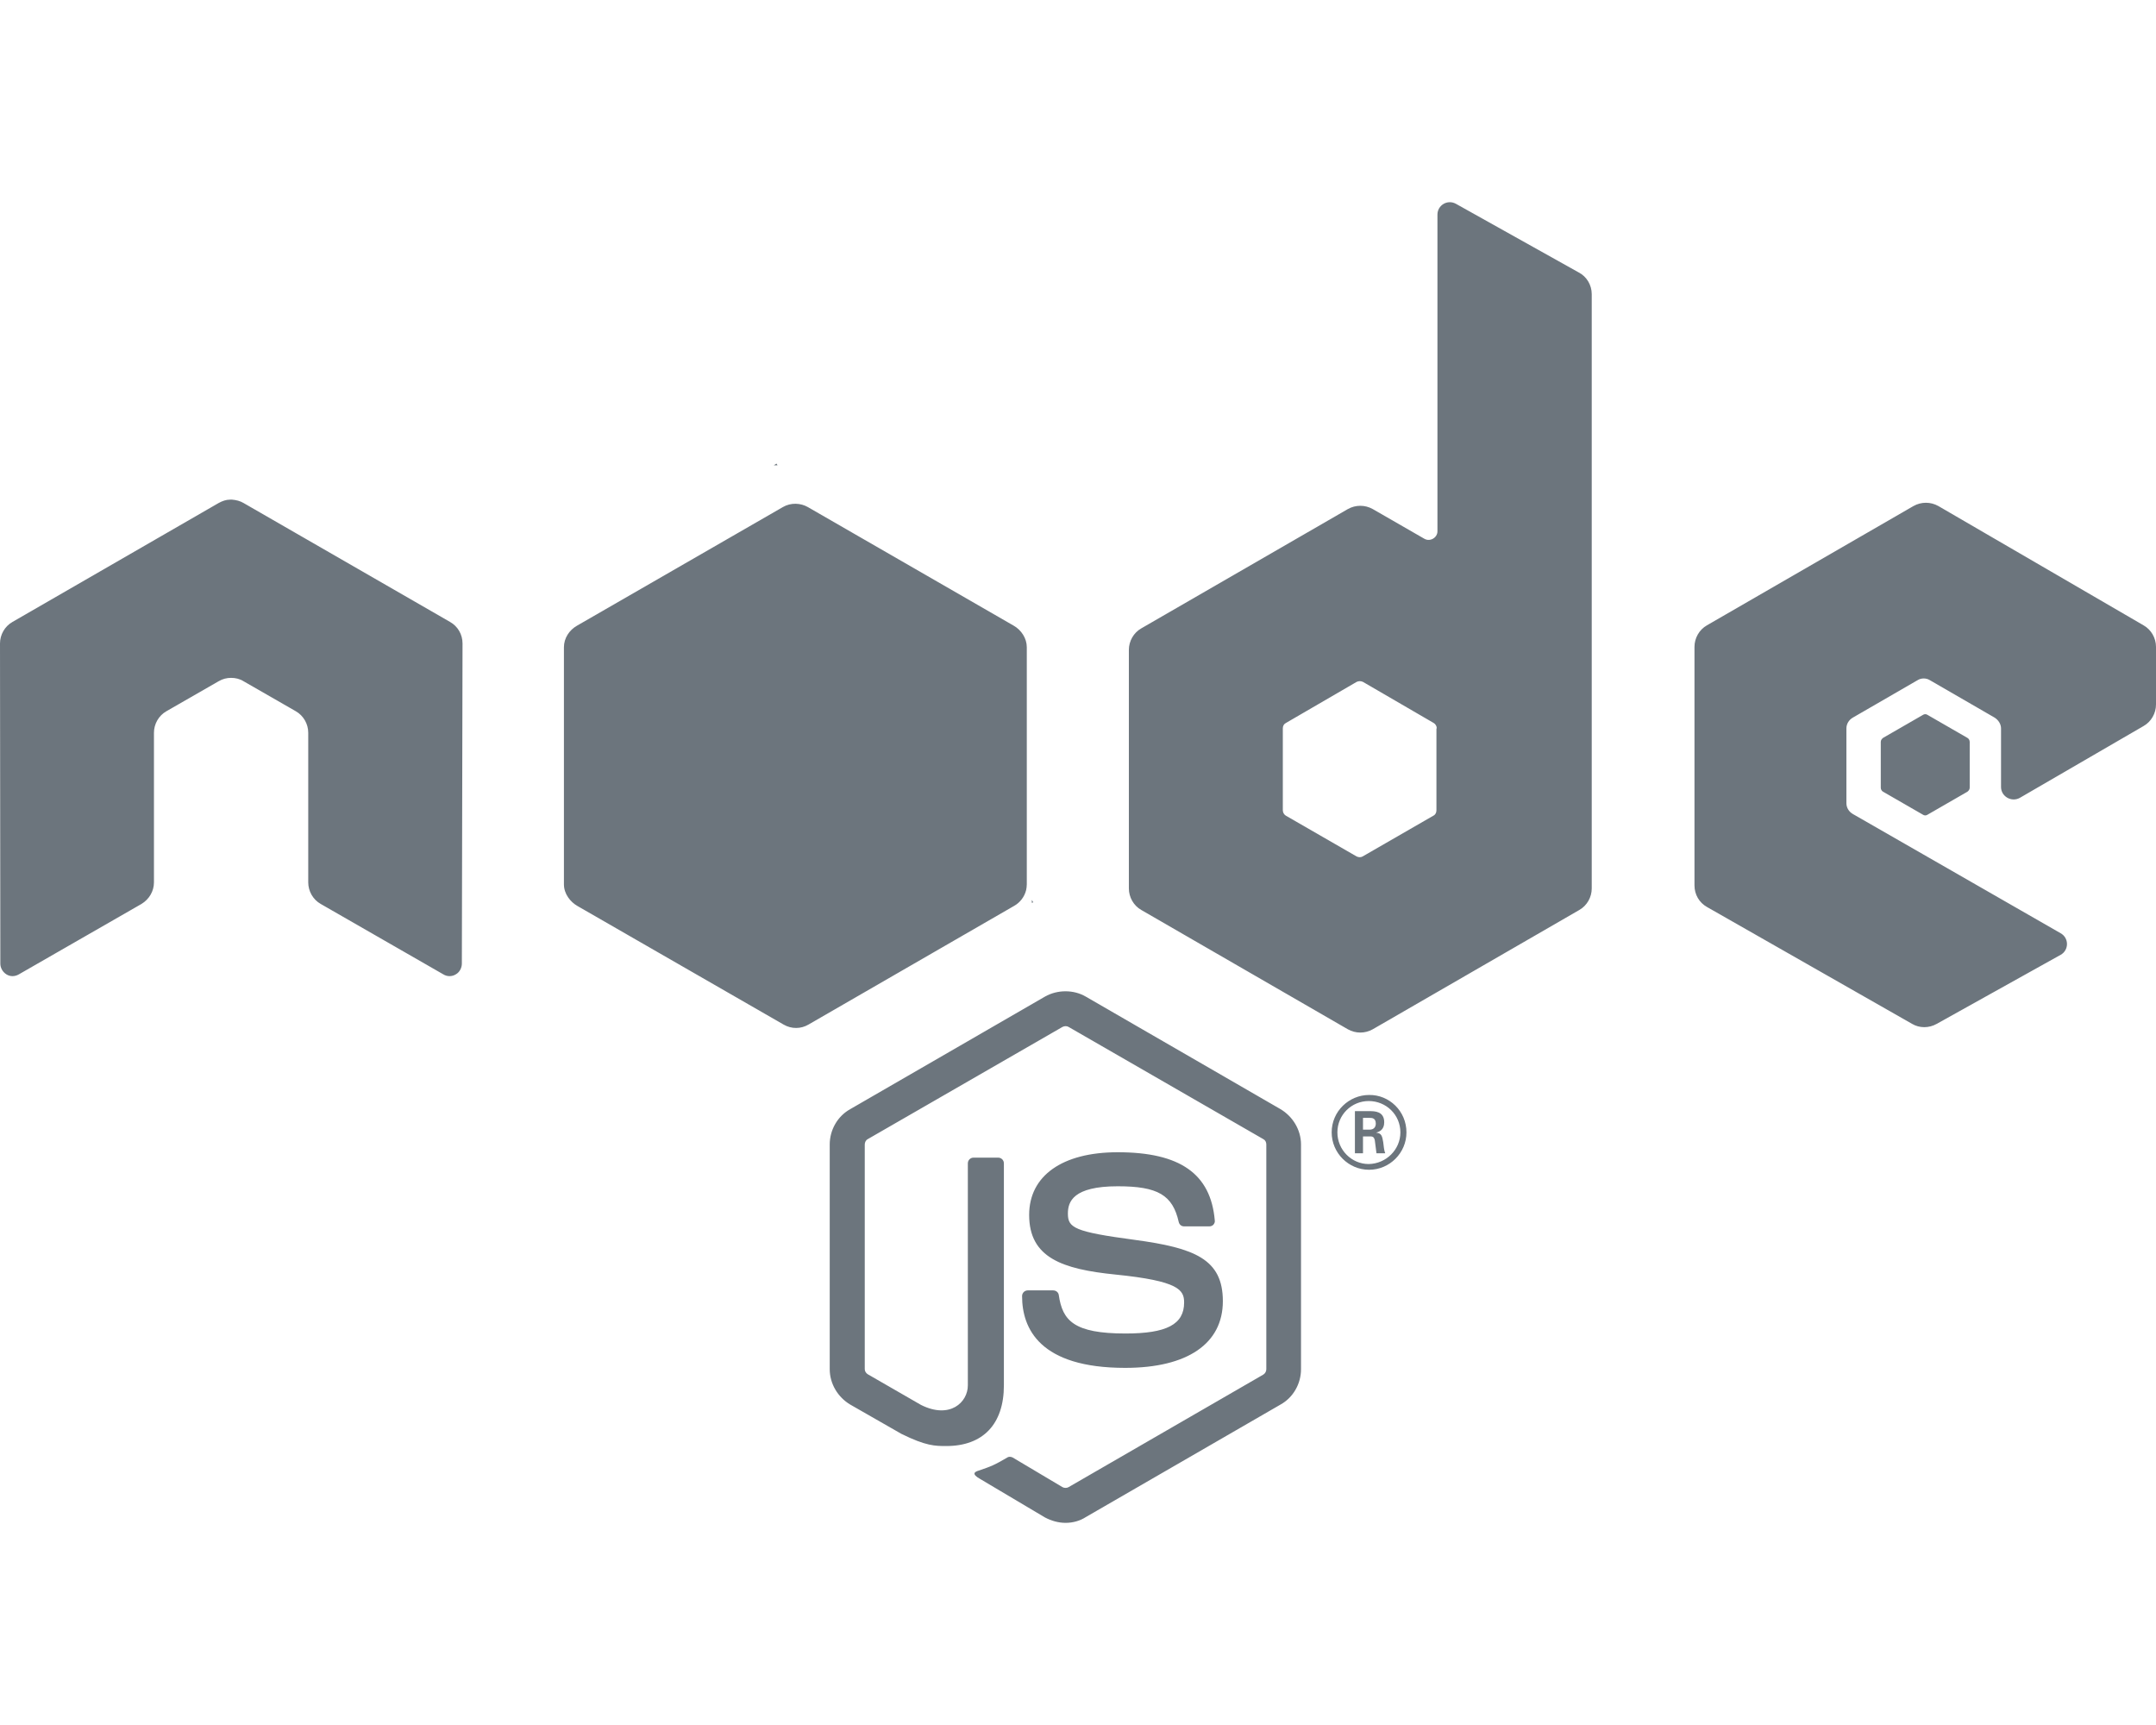
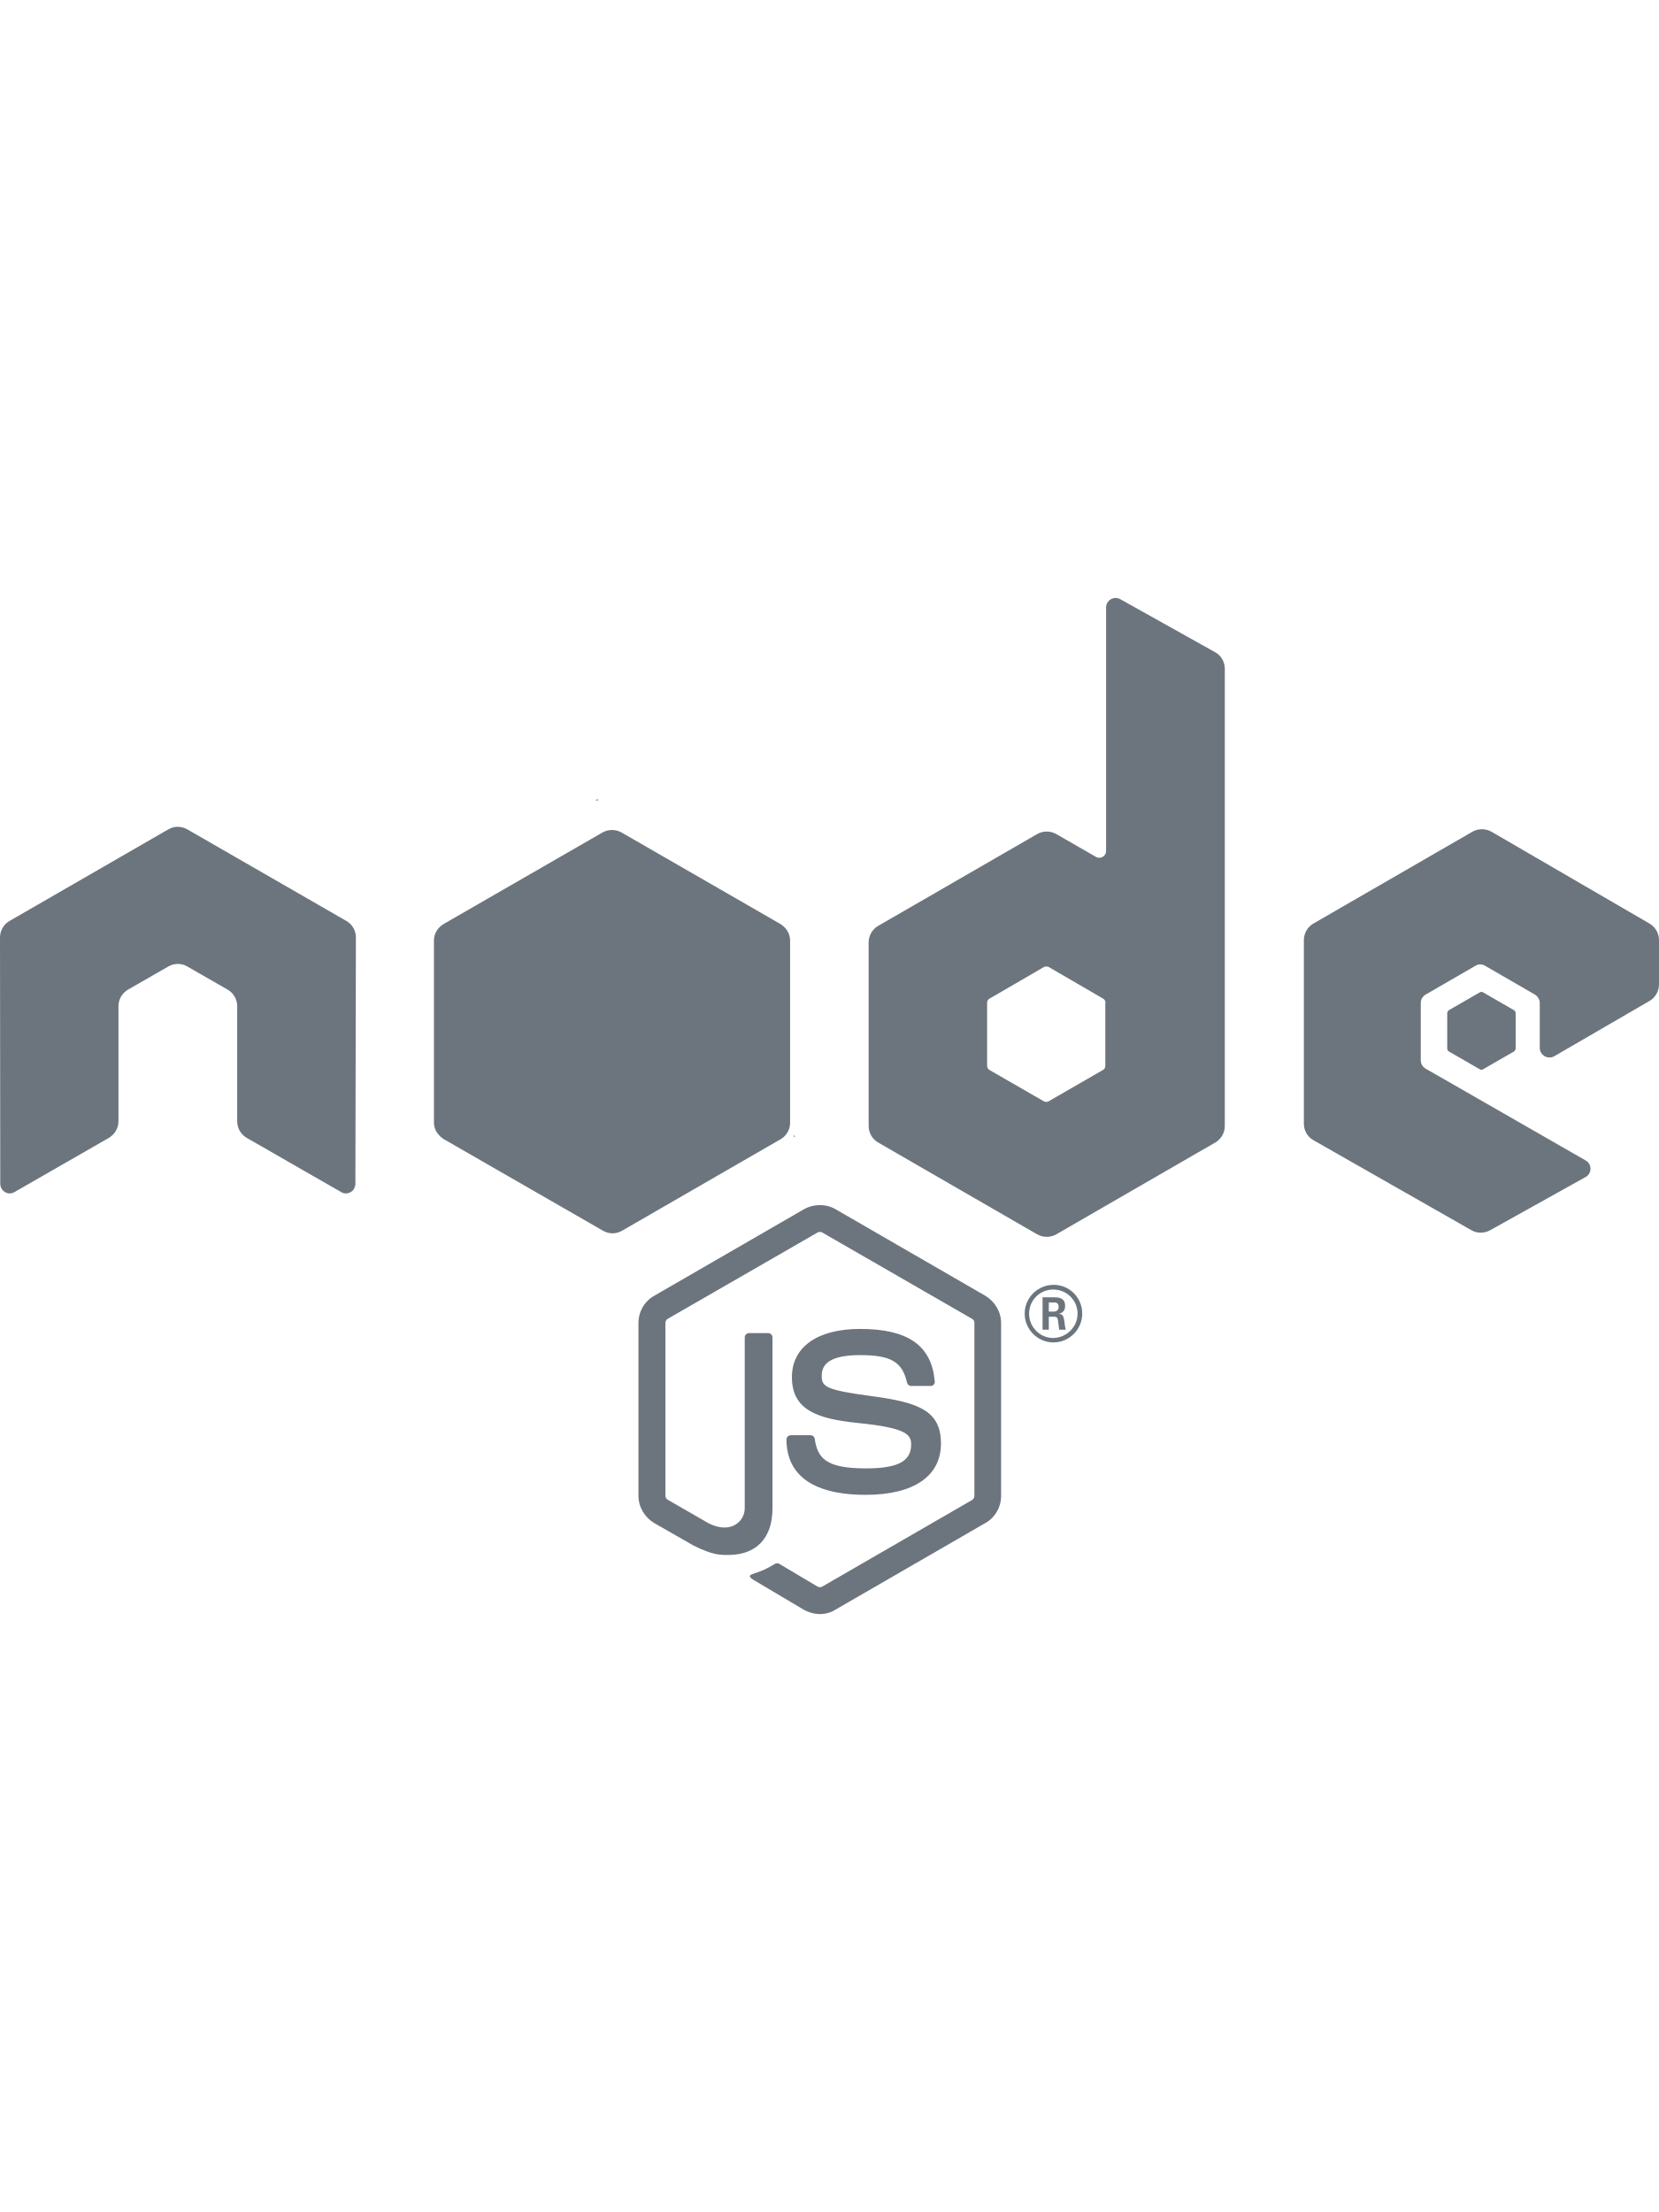
- <svg xmlns="http://www.w3.org/2000/svg" width="60" aria-hidden="true" focusable="false" data-prefix="fab" data-icon="node" class="svg-inline--fa fa-node fa-w-20" role="img" viewBox="0 0 640 512" fill="#6c757d">
+ <svg xmlns="http://www.w3.org/2000/svg" width="60" height="80" aria-hidden="true" focusable="false" data-prefix="fab" data-icon="node" class="svg-inline--fa fa-node fa-w-20" role="img" viewBox="0 0 640 512" fill="#6c757d">
  <path d="M316.3 452c-2.1 0-4.2-.6-6.1-1.6L291 439c-2.9-1.6-1.5-2.2-.5-2.5 3.8-1.3 4.6-1.6 8.7-4 .4-.2 1-.1 1.4.1l14.8 8.8c.5.3 1.3.3 1.8 0L375 408c.5-.3.9-.9.9-1.6v-66.7c0-.7-.3-1.3-.9-1.6l-57.8-33.3c-.5-.3-1.2-.3-1.8 0l-57.8 33.3c-.6.3-.9 1-.9 1.6v66.7c0 .6.4 1.2.9 1.5l15.8 9.1c8.6 4.3 13.9-.8 13.9-5.8v-65.9c0-.9.7-1.7 1.7-1.7h7.3c.9 0 1.7.7 1.7 1.7v65.9c0 11.5-6.2 18-17.1 18-3.3 0-6 0-13.3-3.6l-15.2-8.7c-3.7-2.2-6.1-6.2-6.1-10.5v-66.7c0-4.3 2.3-8.4 6.1-10.5l57.8-33.4c3.7-2.1 8.5-2.1 12.1 0l57.8 33.4c3.7 2.2 6.1 6.2 6.1 10.5v66.7c0 4.3-2.3 8.4-6.1 10.5l-57.8 33.4c-1.7 1.1-3.8 1.7-6 1.7zm46.7-65.8c0-12.5-8.4-15.8-26.2-18.2-18-2.4-19.8-3.6-19.8-7.8 0-3.5 1.5-8.1 14.8-8.1 11.9 0 16.3 2.6 18.1 10.6.2.8.8 1.3 1.6 1.3h7.5c.5 0 .9-.2 1.2-.5.3-.4.5-.8.4-1.3-1.2-13.8-10.3-20.2-28.8-20.2-16.5 0-26.3 7-26.3 18.6 0 12.7 9.8 16.1 25.6 17.7 18.9 1.9 20.4 4.6 20.4 8.3 0 6.5-5.2 9.2-17.4 9.2-15.3 0-18.7-3.8-19.8-11.4-.1-.8-.8-1.4-1.7-1.4h-7.5c-.9 0-1.7.7-1.7 1.7 0 9.7 5.3 21.3 30.6 21.3 18.5 0 29-7.2 29-19.8zm54.5-50.1c0 6.1-5 11.1-11.1 11.1s-11.1-5-11.1-11.1c0-6.3 5.2-11.1 11.1-11.1 6-.1 11.1 4.8 11.1 11.1zm-1.8 0c0-5.2-4.2-9.3-9.4-9.3-5.1 0-9.3 4.1-9.3 9.3 0 5.2 4.2 9.4 9.3 9.4 5.2-.1 9.4-4.3 9.4-9.4zm-4.5 6.2h-2.6c-.1-.6-.5-3.8-.5-3.9-.2-.7-.4-1.1-1.3-1.1h-2.2v5h-2.4v-12.5h4.3c1.5 0 4.4 0 4.4 3.3 0 2.3-1.5 2.8-2.4 3.1 1.7.1 1.8 1.2 2.1 2.8.1 1 .3 2.7.6 3.3zm-2.8-8.8c0-1.7-1.2-1.7-1.8-1.7h-2v3.5h1.9c1.6 0 1.9-1.1 1.9-1.8zM137.3 191c0-2.7-1.4-5.1-3.7-6.4l-61.3-35.3c-1-.6-2.2-.9-3.4-1h-.6c-1.2 0-2.3.4-3.4 1L3.7 184.6C1.4 185.9 0 188.4 0 191l.1 95c0 1.3.7 2.5 1.8 3.2 1.1.7 2.5.7 3.7 0L42 268.3c2.3-1.4 3.7-3.8 3.7-6.4v-44.4c0-2.6 1.4-5.1 3.7-6.4l15.5-8.9c1.2-.7 2.4-1 3.7-1 1.3 0 2.6.3 3.7 1l15.5 8.9c2.3 1.3 3.7 3.8 3.7 6.4v44.4c0 2.6 1.4 5.1 3.7 6.4l36.4 20.9c1.1.7 2.6.7 3.7 0 1.1-.6 1.8-1.9 1.8-3.2l.2-95zM472.5 87.3v176.4c0 2.6-1.4 5.1-3.7 6.4l-61.3 35.4c-2.3 1.3-5.1 1.3-7.4 0l-61.3-35.4c-2.3-1.3-3.7-3.8-3.7-6.4v-70.8c0-2.6 1.4-5.1 3.7-6.4l61.3-35.4c2.3-1.3 5.1-1.3 7.4 0l15.3 8.8c1.7 1 3.9-.3 3.9-2.2v-94c0-2.8 3-4.6 5.5-3.2l36.5 20.4c2.3 1.2 3.8 3.7 3.8 6.4zm-46 128.9c0-.7-.4-1.3-.9-1.6l-21-12.2c-.6-.3-1.3-.3-1.9 0l-21 12.2c-.6.3-.9.9-.9 1.6v24.3c0 .7.4 1.3.9 1.6l21 12.1c.6.3 1.3.3 1.8 0l21-12.1c.6-.3.9-.9.9-1.6v-24.3zm209.8-.7c2.3-1.3 3.7-3.8 3.7-6.4V192c0-2.6-1.4-5.1-3.7-6.4l-60.9-35.4c-2.3-1.3-5.1-1.3-7.4 0l-61.3 35.4c-2.3 1.3-3.7 3.8-3.7 6.4v70.8c0 2.7 1.4 5.1 3.7 6.4l60.9 34.7c2.2 1.3 5 1.3 7.3 0l36.8-20.5c2.5-1.4 2.5-5 0-6.4L550 241.6c-1.2-.7-1.9-1.9-1.9-3.2v-22.2c0-1.3.7-2.5 1.9-3.2l19.2-11.1c1.1-.7 2.6-.7 3.7 0l19.2 11.1c1.1.7 1.9 1.9 1.9 3.2v17.4c0 2.8 3.1 4.6 5.6 3.2l36.7-21.3zM559 219c-.4.3-.7.7-.7 1.2v13.6c0 .5.3 1 .7 1.2l11.8 6.8c.4.3 1 .3 1.4 0L584 235c.4-.3.7-.7.7-1.2v-13.6c0-.5-.3-1-.7-1.2l-11.8-6.8c-.4-.3-1-.3-1.4 0L559 219zm-254.2 43.5v-70.4c0-2.6-1.6-5.1-3.9-6.4l-61.1-35.2c-2.1-1.2-5-1.4-7.4 0l-61.1 35.2c-2.3 1.3-3.9 3.7-3.9 6.4v70.4c0 2.8 1.9 5.2 4 6.4l61.2 35.2c2.4 1.4 5.2 1.3 7.4 0l61-35.2c1.8-1 3.1-2.7 3.6-4.7.1-.5.2-1.1.2-1.7zm-74.3-124.9l-.8.5h1.1l-.3-.5zm76.2 130.2l-.4-.7v.9l.4-.2z" />
</svg>
